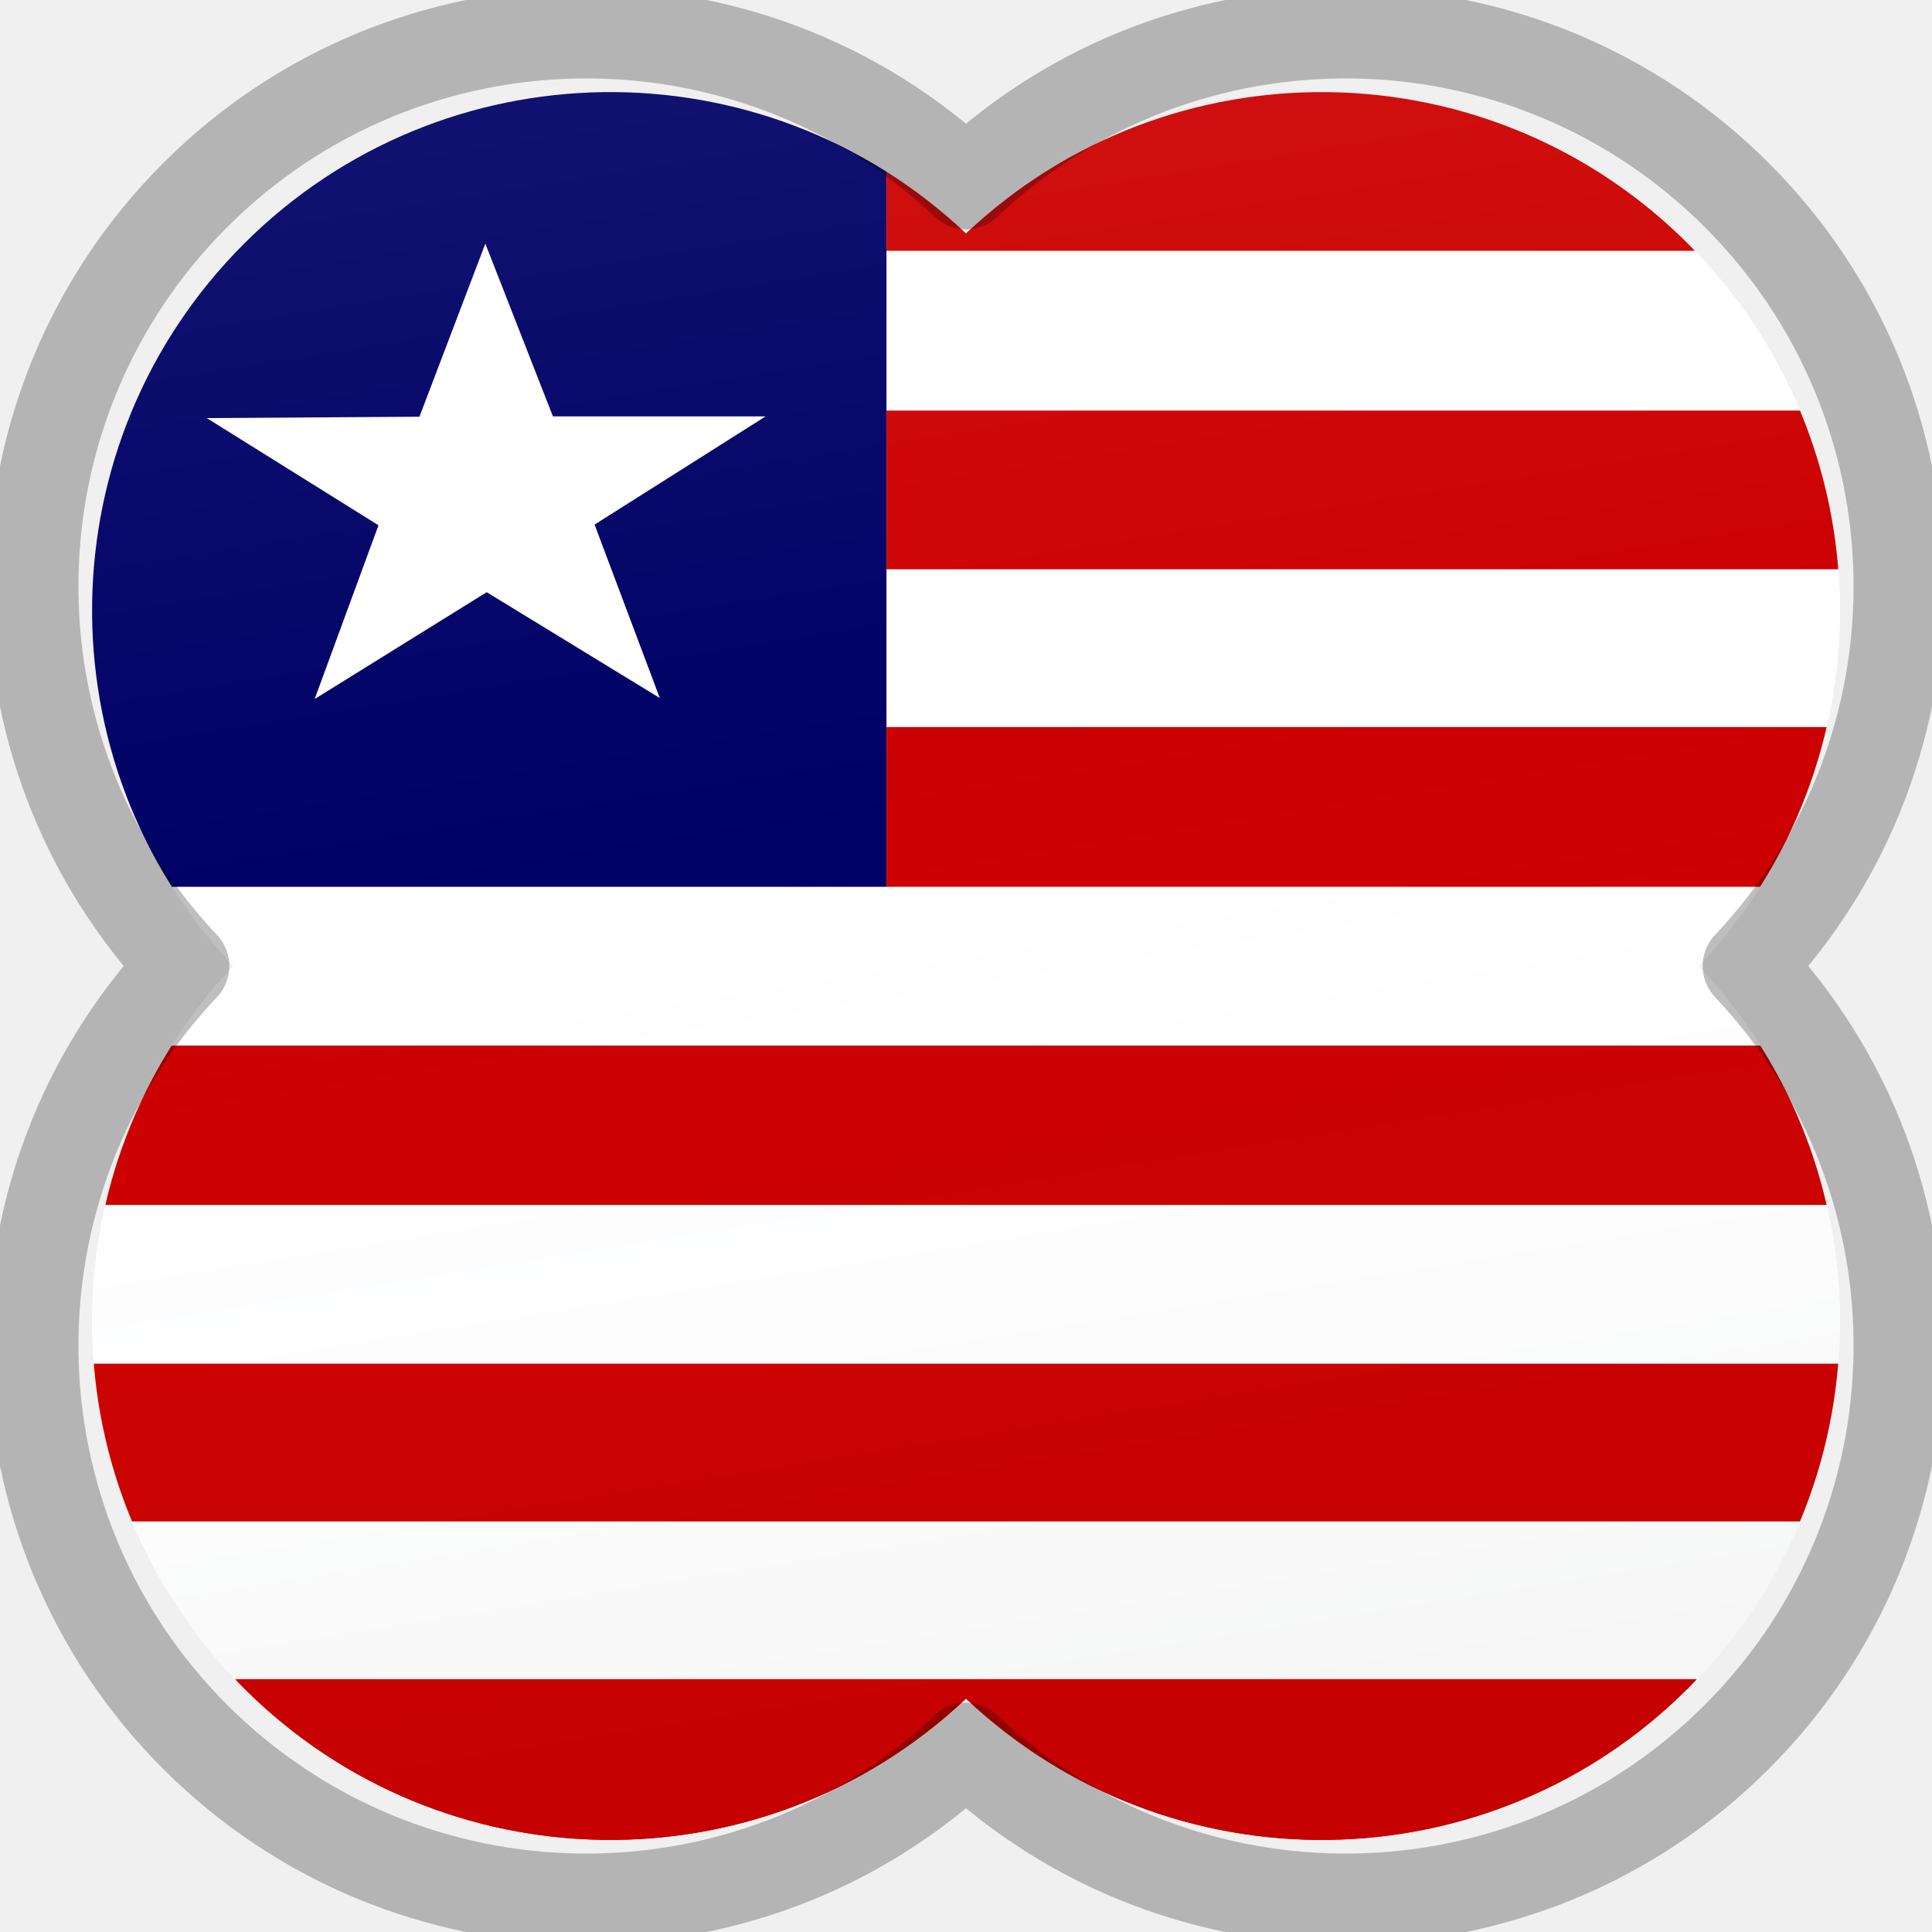
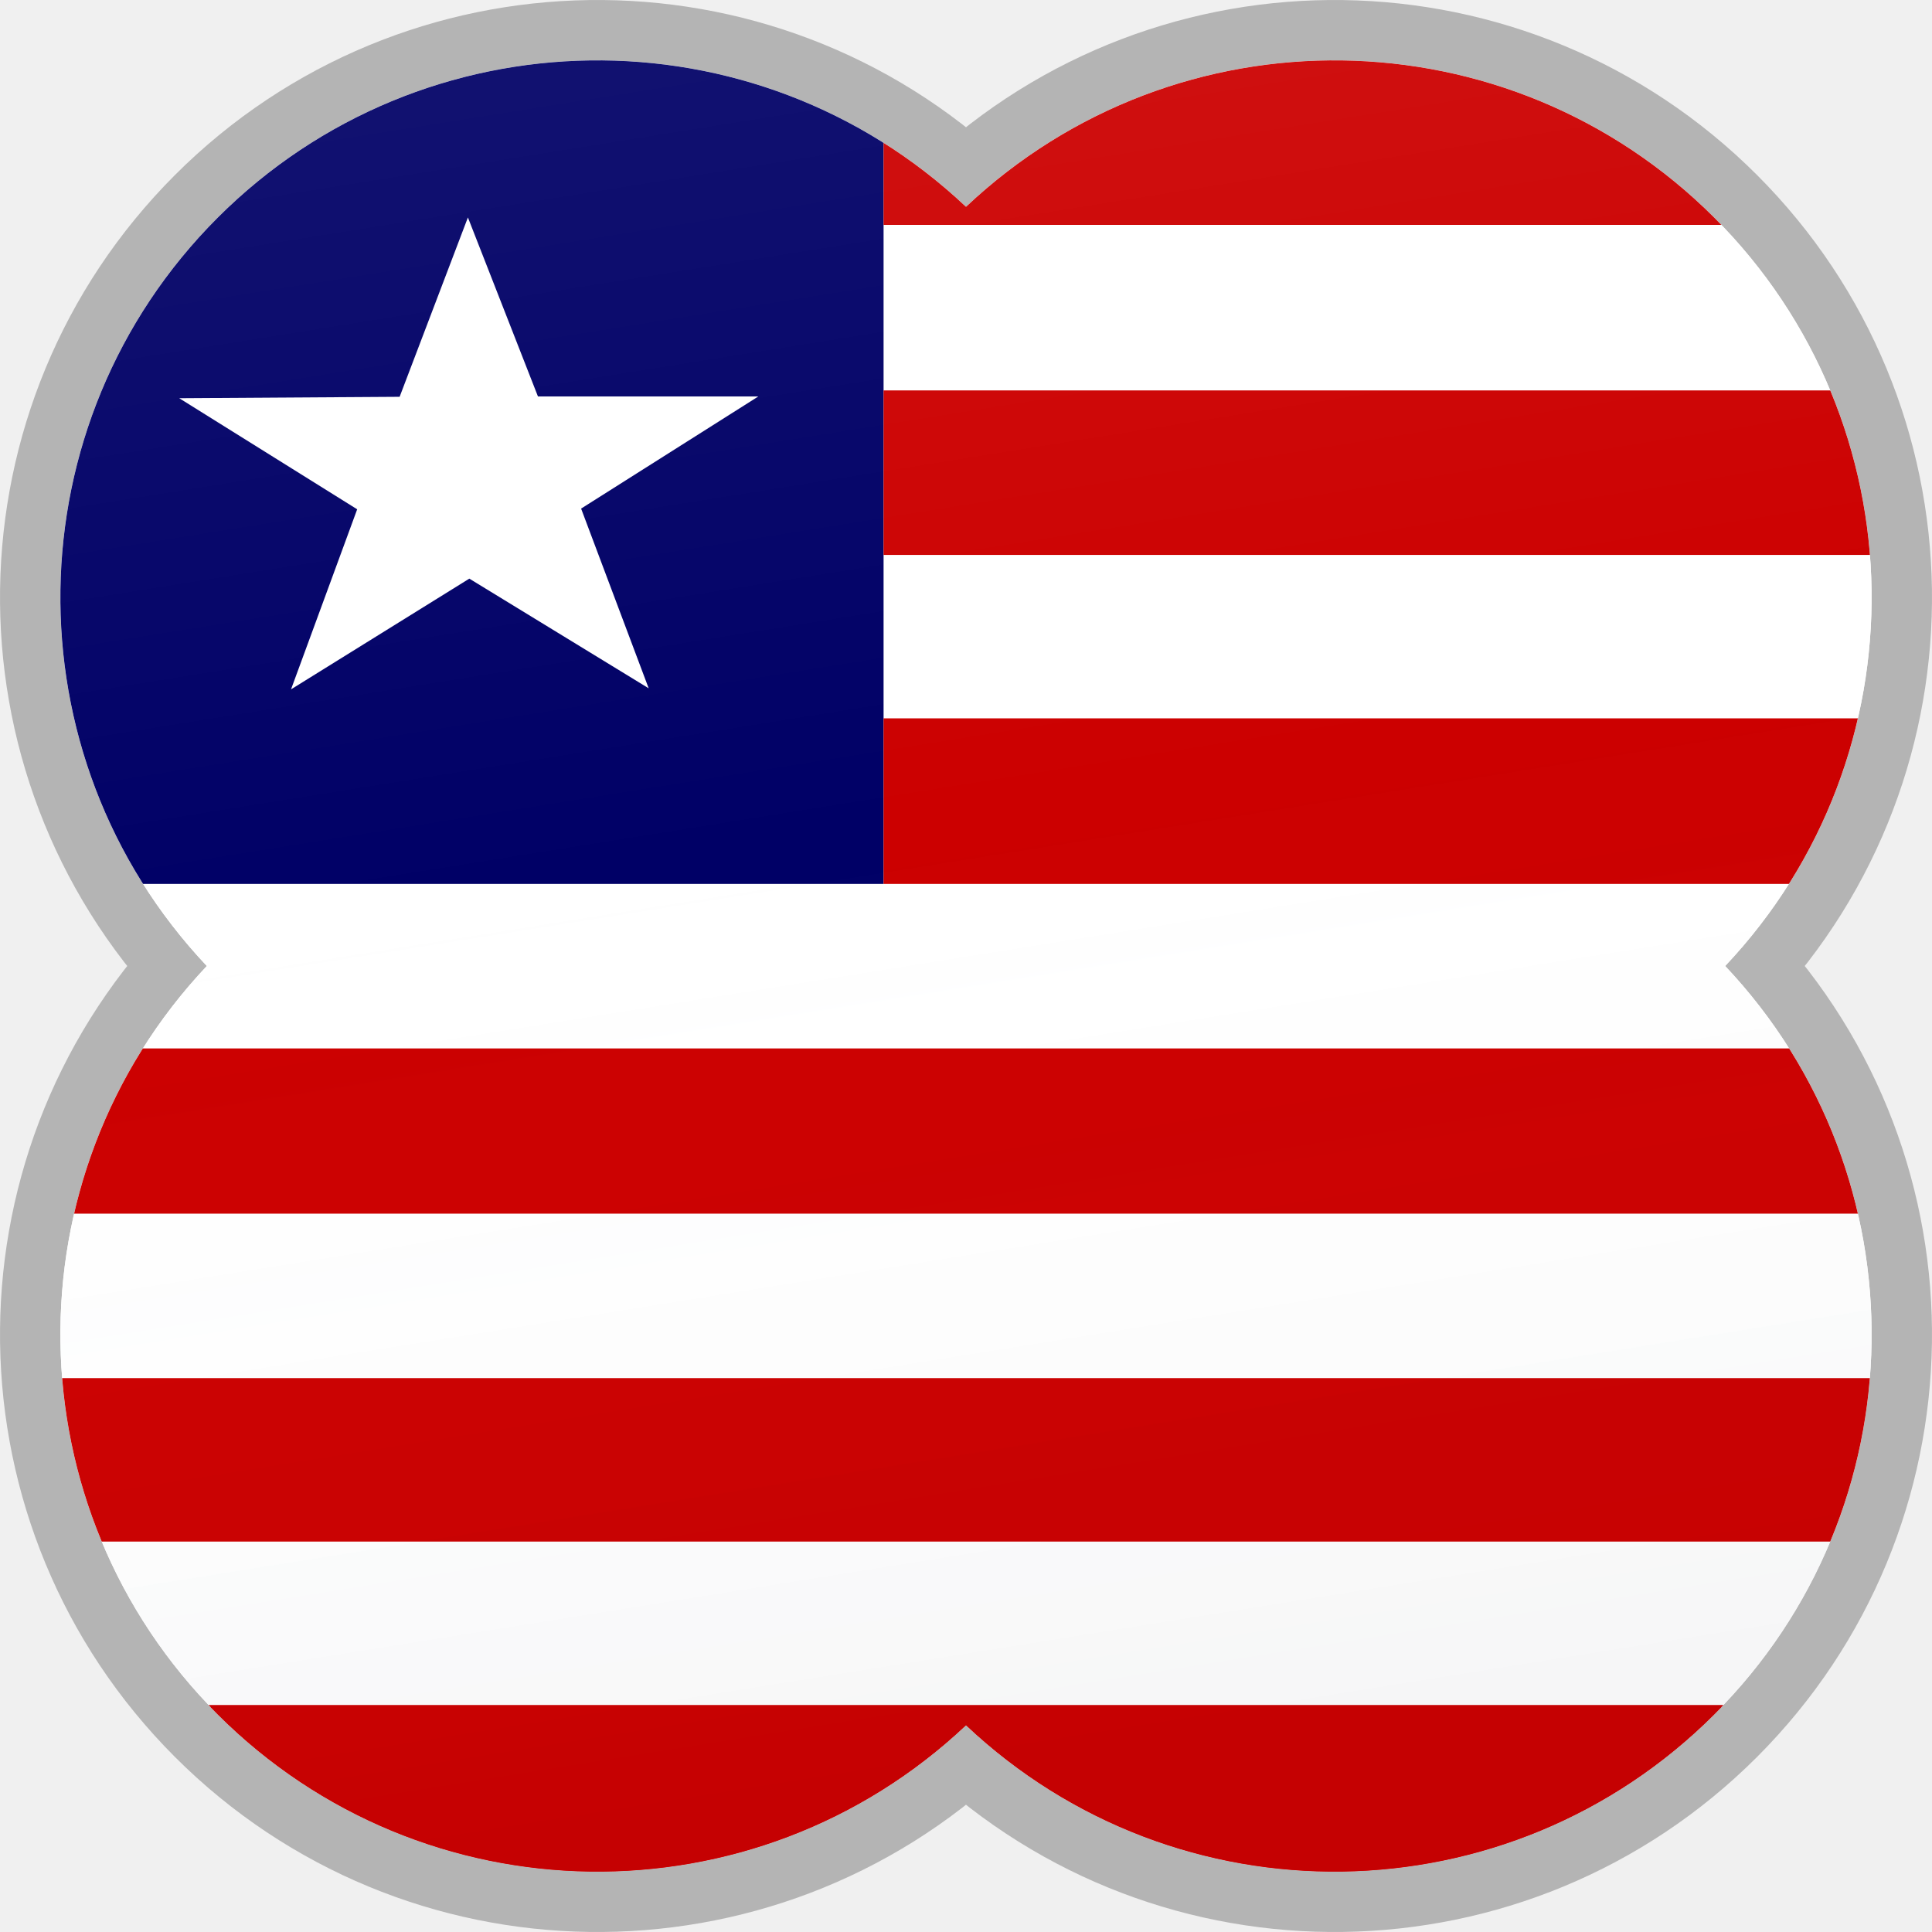
<svg xmlns="http://www.w3.org/2000/svg" viewBox="0 0 512 512" width="512" height="512" role="img" aria-labelledby="petal-soft-lr-title">
  <defs>
    <path id="petal-soft-lr-shape" d="M 256 54.811 A 142.322 142.322 0 0 1 457.189 256 A 142.322 142.322 0 0 1 256 457.189 A 142.322 142.322 0 0 1 54.811 256 A 142.322 142.322 0 0 1 256 54.811 Z" />
    <clipPath id="petal-soft-lr-clip" clipPathUnits="userSpaceOnUse">
      <path d="M 256 54.811 A 142.322 142.322 0 0 1 457.189 256 A 142.322 142.322 0 0 1 256 457.189 A 142.322 142.322 0 0 1 54.811 256 A 142.322 142.322 0 0 1 256 54.811 Z" />
    </clipPath>
    <linearGradient id="petal-soft-lr-shade" x1="0" y1="0" x2="0.16" y2="1">
      <stop offset="0%" stop-color="#ffffff" stop-opacity=".075" />
      <stop offset="48%" stop-color="#ffffff" stop-opacity="0" />
      <stop offset="100%" stop-color="#151a2b" stop-opacity=".038" />
    </linearGradient>
    <clipPath id="petal-soft-lr-source-lr-a">
      <path fill-opacity=".7" d="M0 0h512v512H0z" />
    </clipPath>
  </defs>
-   <g transform="translate(8.96, 8.96) scale(0.965)">
-     <g clip-path="url(#petal-soft-lr-clip)">
-       <path d="M 256 54.811 A 142.322 142.322 0 0 1 457.189 256 A 142.322 142.322 0 0 1 256 457.189 A 142.322 142.322 0 0 1 54.811 256 A 142.322 142.322 0 0 1 256 54.811 Z" fill="#fff" />
-       <g transform="translate(16, 16) scale(0.9375)">
-         <g fill-rule="evenodd" clip-path="url(#petal-soft-lr-source-lr-a)">
-           <path fill="#fff" d="M0 0h767.9v512H0z" />
-           <path fill="#006" d="M0 0h232.7v232.8H0z" />
-           <path fill="#c00" d="M0 464.9h767.9V512H0z" />
-           <path fill="#c00" d="M0 465.4h767.9V512H0zm0-92.9h767.9v46.2H0zm0-93.2h766V326H0zM232.7 0h535.1v46.5H232.7zm0 186h535.1v46.8H232.7zm0-92.7h535.1v46.5H232.7z" />
-           <path fill="#fff" d="m166.3 177.5-50.7-31-50.4 31.3 18.7-50.9-50.3-31.4 62.3-.4 19.3-50.7L135 95h62.3l-50.1 31.7z" />
-         </g>
+   <path d="M 256 54.811 A 142.322 142.322 0 0 1 457.189 256 A 142.322 142.322 0 0 1 256 457.189 A 142.322 142.322 0 0 1 54.811 256 A 142.322 142.322 0 0 1 256 54.811 Z" fill="none" stroke="currentColor" stroke-width="32" stroke-opacity="0.25" stroke-linejoin="round" />
+   <g clip-path="url(#petal-soft-lr-clip)">
+     <path d="M 256 54.811 A 142.322 142.322 0 0 1 457.189 256 A 142.322 142.322 0 0 1 256 457.189 A 142.322 142.322 0 0 1 54.811 256 A 142.322 142.322 0 0 1 256 54.811 Z" fill="#fff" />
+     <g transform="translate(16, 16) scale(0.9375)">
+       <g fill-rule="evenodd" clip-path="url(#petal-soft-lr-source-lr-a)">
+         <path fill="#fff" d="M0 0h767.9v512H0z" />
+         <path fill="#006" d="M0 0h232.7v232.8H0z" />
+         <path fill="#c00" d="M0 464.9h767.9V512H0z" />
+         <path fill="#c00" d="M0 465.4h767.9V512H0zm0-92.9h767.9v46.2H0zm0-93.2h766V326H0zM232.7 0h535.1v46.5H232.7zm0 186h535.1v46.8H232.7zm0-92.7h535.1v46.5H232.7z" />
+         <path fill="#fff" d="m166.3 177.5-50.7-31-50.4 31.3 18.7-50.9-50.3-31.4 62.3-.4 19.3-50.7L135 95h62.3l-50.1 31.7z" />
      </g>
-       <path d="M 256 54.811 A 142.322 142.322 0 0 1 457.189 256 A 142.322 142.322 0 0 1 256 457.189 A 142.322 142.322 0 0 1 54.811 256 A 142.322 142.322 0 0 1 256 54.811 Z" fill="url(#petal-soft-lr-shade)" />
    </g>
+     <path d="M 256 54.811 A 142.322 142.322 0 0 1 457.189 256 A 142.322 142.322 0 0 1 256 457.189 A 142.322 142.322 0 0 1 54.811 256 A 142.322 142.322 0 0 1 256 54.811 Z" fill="url(#petal-soft-lr-shade)" />
  </g>
-   <path d="M 256 48.775 A 146.591 146.591 0 0 1 463.225 256 A 146.591 146.591 0 0 1 256 463.225 A 146.591 146.591 0 0 1 48.775 256 A 146.591 146.591 0 0 1 256 48.775 Z" fill="none" stroke="currentColor" stroke-width="24" stroke-opacity="0.25" stroke-linejoin="round" />
</svg>
